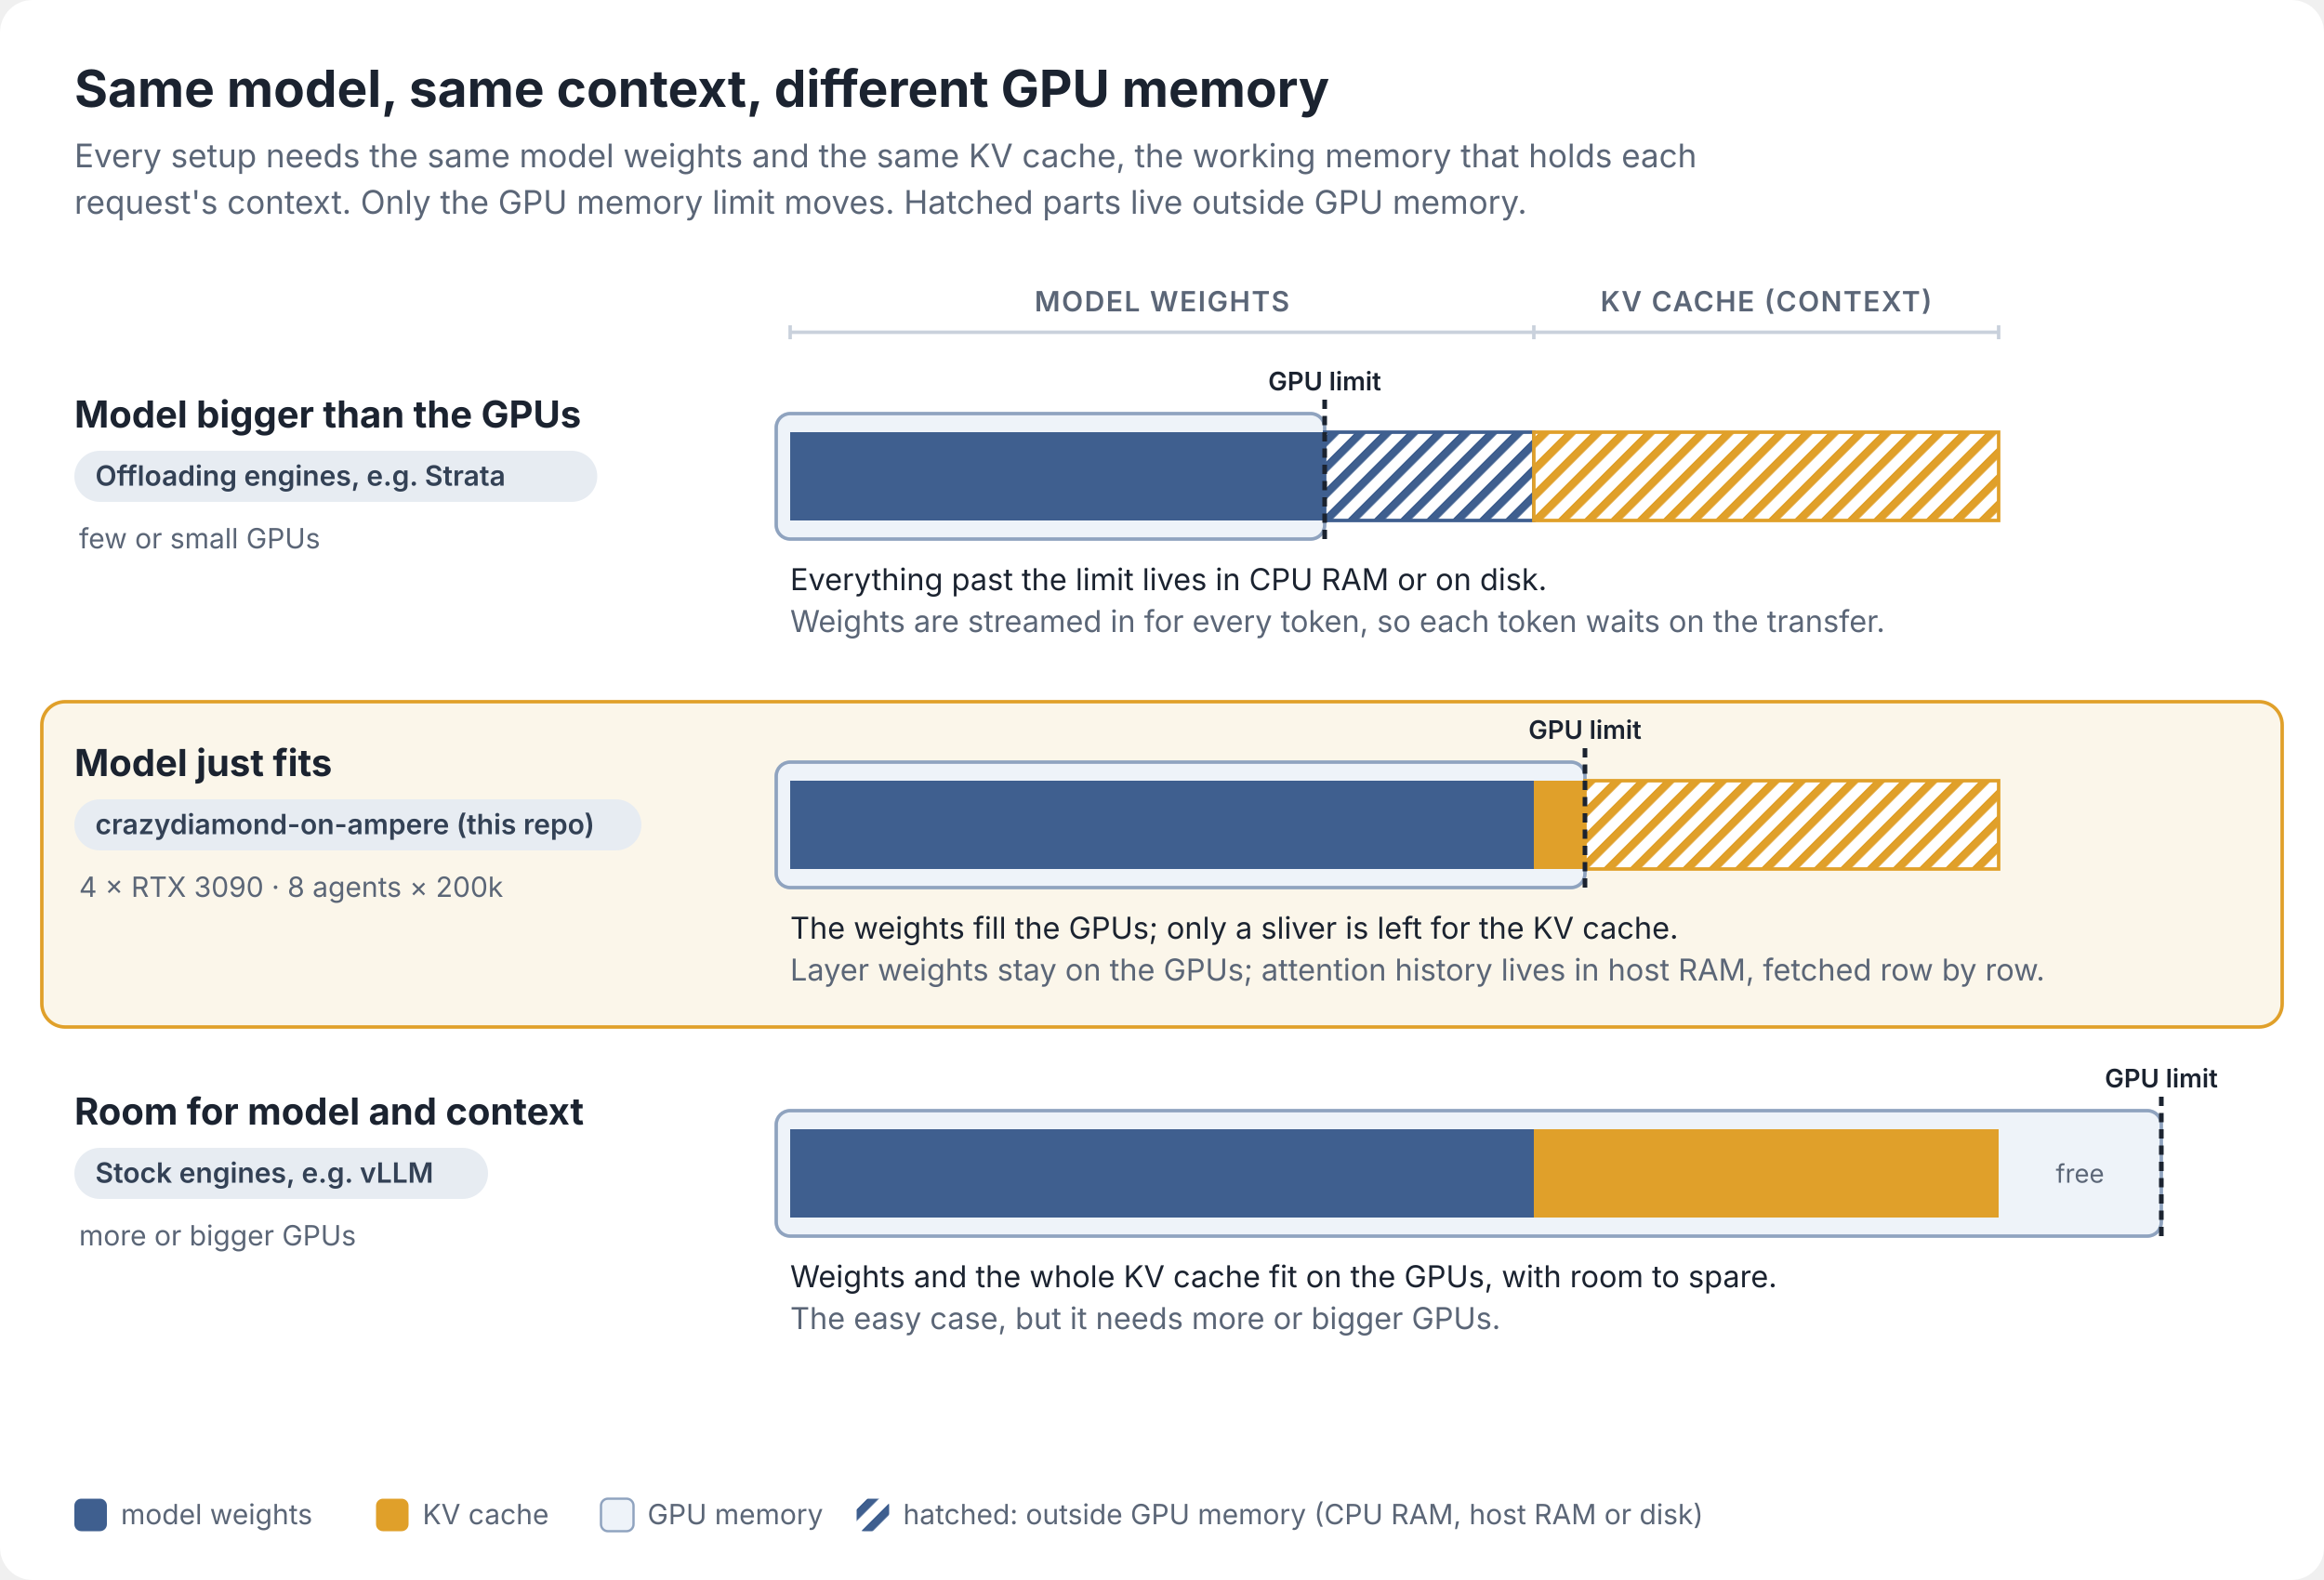
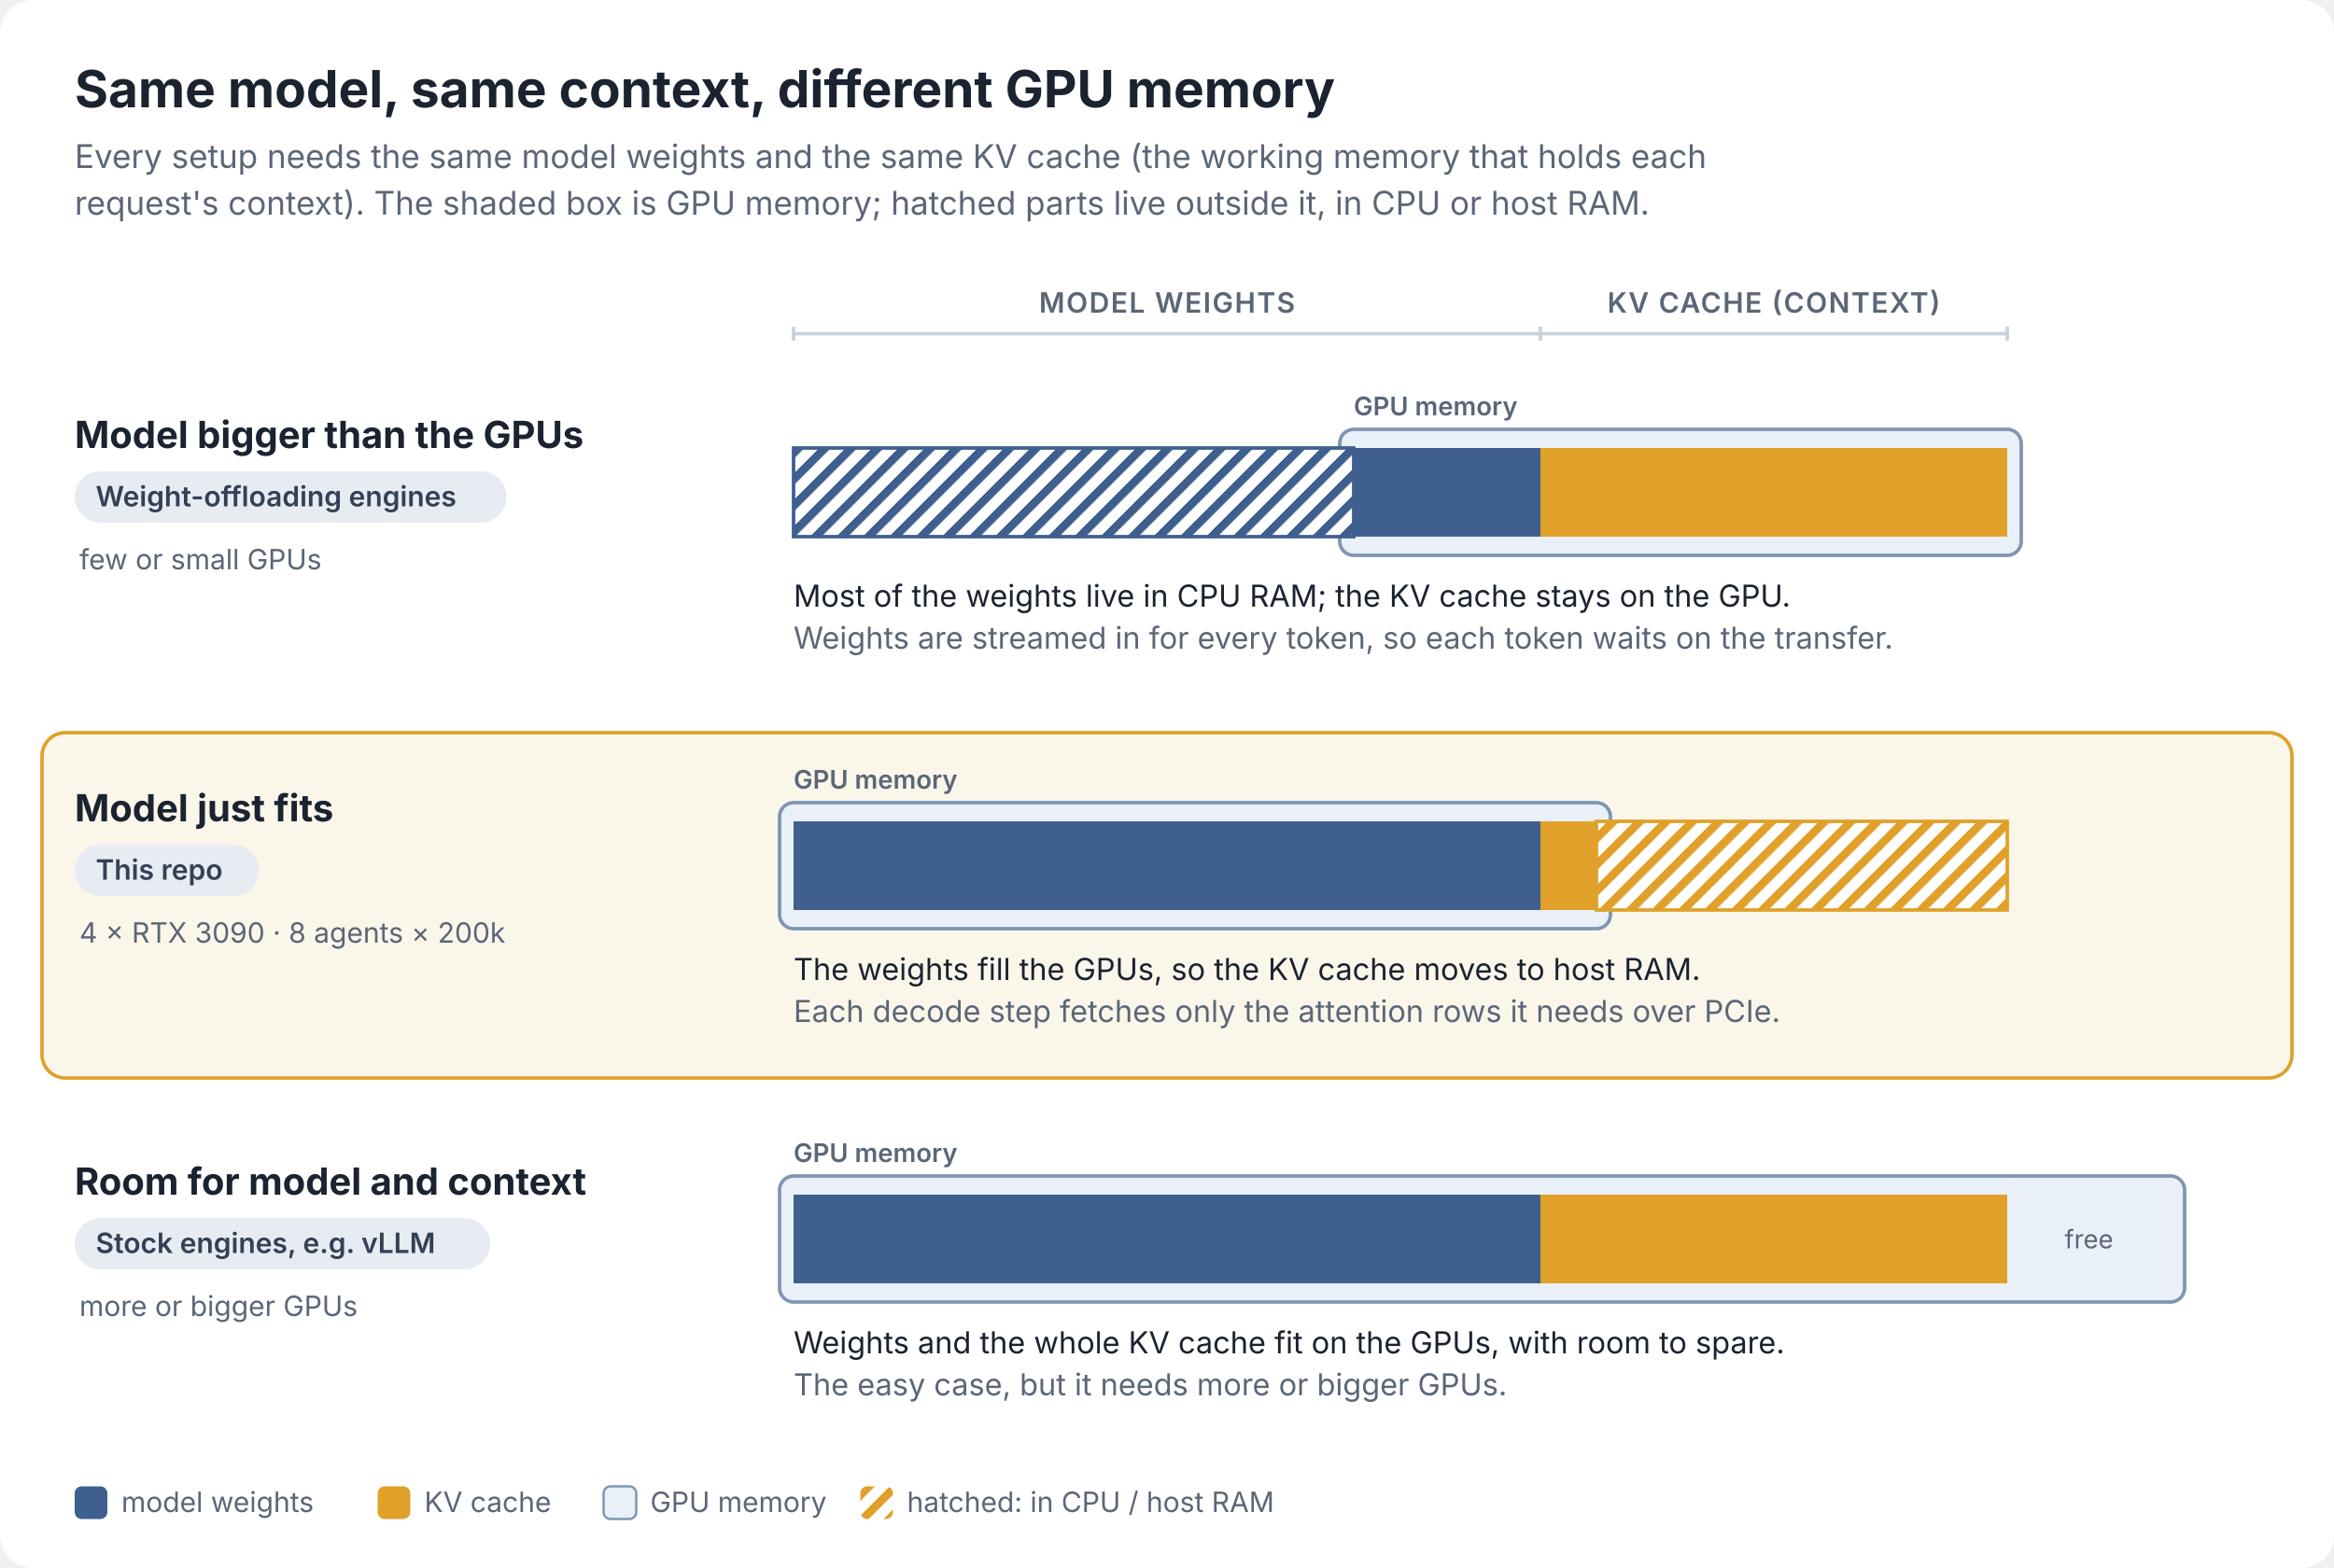
- <svg xmlns="http://www.w3.org/2000/svg" viewBox="0 0 1000 680" width="1000" height="680" font-family="-apple-system, 'Segoe UI', Inter, Helvetica, Arial, sans-serif" role="img" aria-labelledby="t d">
+ <svg xmlns="http://www.w3.org/2000/svg" viewBox="0 0 1000 672" width="1000" height="672" font-family="-apple-system, 'Segoe UI', Inter, Helvetica, Arial, sans-serif" role="img" aria-labelledby="t d">
  <defs>
    <pattern id="hw" width="8" height="8" patternUnits="userSpaceOnUse" patternTransform="rotate(45)">
      <rect width="8" height="8" fill="#ffffff" />
      <rect width="3.5" height="8" fill="#3f5f8f" />
    </pattern>
    <pattern id="hk" width="8" height="8" patternUnits="userSpaceOnUse" patternTransform="rotate(45)">
      <rect width="8" height="8" fill="#ffffff" />
      <rect width="3.5" height="8" fill="#e0a02a" />
    </pattern>
  </defs>
-   <rect width="1000" height="680" rx="14" fill="#ffffff" />
+   <rect width="1000" height="672" rx="14" fill="#ffffff" />
  <text x="32" y="46" font-size="22" font-weight="700" fill="#1b2330">Same model, same context, different GPU memory</text>
-   <text x="32" y="72" font-size="14" fill="#5b6677">Every setup needs the same model weights and the same KV cache, the working memory that holds each</text>
-   <text x="32" y="92" font-size="14" fill="#5b6677">request's context. Only the GPU memory limit moves. Hatched parts live outside GPU memory.</text>
+   <text x="32" y="72" font-size="14" fill="#5b6677">Every setup needs the same model weights and the same KV cache (the working memory that holds each</text>
+   <text x="32" y="92" font-size="14" fill="#5b6677">request's context). The shaded box is GPU memory; hatched parts live outside it, in CPU or host RAM.</text>
  <text x="500.0" y="134" font-size="12" font-weight="600" letter-spacing="0.6" text-anchor="middle" fill="#5b6677">MODEL WEIGHTS</text>
  <text x="760.0" y="134" font-size="12" font-weight="600" letter-spacing="0.6" text-anchor="middle" fill="#5b6677">KV CACHE (CONTEXT)</text>
  <line x1="340" y1="140" x2="340" y2="146" stroke="#c9d1dc" stroke-width="1.5" />
  <line x1="660" y1="140" x2="660" y2="146" stroke="#c9d1dc" stroke-width="1.5" />
  <line x1="860" y1="140" x2="860" y2="146" stroke="#c9d1dc" stroke-width="1.5" />
  <line x1="340" y1="143" x2="860" y2="143" stroke="#c9d1dc" stroke-width="1.5" />
-   <text x="32" y="184" font-size="16" font-weight="700" fill="#1b2330">Model bigger than the GPUs</text>
-   <rect x="32" y="194" width="225" height="22" rx="11" fill="#e7ecf2" />
-   <text x="41" y="209" font-size="12" font-weight="600" fill="#334155">Offloading engines, e.g. Strata</text>
-   <text x="34" y="236" font-size="12" fill="#5b6677">few or small GPUs</text>
-   <rect x="334" y="178" width="236" height="54" rx="6" fill="#eef3f9" stroke="#8fa3bf" stroke-width="1.5" />
-   <rect x="340" y="186" width="230" height="38" fill="#3f5f8f" />
-   <rect x="570" y="186" width="90" height="38" fill="url(#hw)" stroke="#3f5f8f" stroke-width="1.5" />
-   <rect x="660" y="186" width="200" height="38" fill="url(#hk)" stroke="#e0a02a" stroke-width="1.5" />
-   <line x1="570" y1="172" x2="570" y2="234" stroke="#1b2330" stroke-width="2" stroke-dasharray="4 3" />
-   <text x="570" y="168" font-size="11" font-weight="600" text-anchor="middle" fill="#1b2330">GPU limit</text>
-   <text x="340" y="254" font-size="13" fill="#1b2330">Everything past the limit lives in CPU RAM or on disk.</text>
-   <text x="340" y="272" font-size="13" fill="#5b6677">Weights are streamed in for every token, so each token waits on the transfer.</text>
-   <rect x="18" y="302" width="964" height="140" rx="10" fill="#fbf6ea" stroke="#e0a02a" stroke-width="1.5" />
-   <text x="32" y="334" font-size="16" font-weight="700" fill="#1b2330">Model just fits</text>
-   <rect x="32" y="344" width="244" height="22" rx="11" fill="#e7ecf2" />
-   <text x="41" y="359" font-size="12" font-weight="600" fill="#334155">crazydiamond-on-ampere (this repo)</text>
-   <text x="34" y="386" font-size="12" fill="#5b6677">4 × RTX 3090 · 8 agents × 200k</text>
-   <rect x="334" y="328" width="348" height="54" rx="6" fill="#eef3f9" stroke="#8fa3bf" stroke-width="1.5" />
-   <rect x="340" y="336" width="320" height="38" fill="#3f5f8f" />
-   <rect x="660" y="336" width="22" height="38" fill="#e0a02a" />
-   <rect x="682" y="336" width="178" height="38" fill="url(#hk)" stroke="#e0a02a" stroke-width="1.5" />
-   <line x1="682" y1="322" x2="682" y2="384" stroke="#1b2330" stroke-width="2" stroke-dasharray="4 3" />
-   <text x="682" y="318" font-size="11" font-weight="600" text-anchor="middle" fill="#1b2330">GPU limit</text>
-   <text x="340" y="404" font-size="13" fill="#1b2330">The weights fill the GPUs; only a sliver is left for the KV cache.</text>
-   <text x="340" y="422" font-size="13" fill="#5b6677">Layer weights stay on the GPUs; attention history lives in host RAM, fetched row by row.</text>
-   <text x="32" y="484" font-size="16" font-weight="700" fill="#1b2330">Room for model and context</text>
-   <rect x="32" y="494" width="178" height="22" rx="11" fill="#e7ecf2" />
-   <text x="41" y="509" font-size="12" font-weight="600" fill="#334155">Stock engines, e.g. vLLM</text>
-   <text x="34" y="536" font-size="12" fill="#5b6677">more or bigger GPUs</text>
-   <rect x="334" y="478" width="596" height="54" rx="6" fill="#eef3f9" stroke="#8fa3bf" stroke-width="1.5" />
-   <rect x="340" y="486" width="320" height="38" fill="#3f5f8f" />
-   <rect x="660" y="486" width="200" height="38" fill="#e0a02a" />
-   <line x1="930" y1="472" x2="930" y2="534" stroke="#1b2330" stroke-width="2" stroke-dasharray="4 3" />
-   <text x="930" y="468" font-size="11" font-weight="600" text-anchor="middle" fill="#1b2330">GPU limit</text>
-   <text x="895.0" y="509.0" font-size="11" text-anchor="middle" fill="#5b6677">free</text>
-   <text x="340" y="554" font-size="13" fill="#1b2330">Weights and the whole KV cache fit on the GPUs, with room to spare.</text>
-   <text x="340" y="572" font-size="13" fill="#5b6677">The easy case, but it needs more or bigger GPUs.</text>
-   <rect x="32" y="645" width="14" height="14" rx="3" fill="#3f5f8f" />
-   <text x="52" y="656" font-size="12" fill="#5b6677">model weights</text>
-   <rect x="161.8" y="645" width="14" height="14" rx="3" fill="#e0a02a" />
-   <text x="181.8" y="656" font-size="12" fill="#5b6677">KV cache</text>
-   <rect x="258.6" y="645" width="14" height="14" rx="3" fill="#eef3f9" stroke="#8fa3bf" />
-   <text x="278.6" y="656" font-size="12" fill="#5b6677">GPU memory</text>
-   <rect x="368.6" y="645" width="14" height="14" rx="3" fill="url(#hw)" />
-   <text x="388.6" y="656" font-size="12" fill="#5b6677">hatched: outside GPU memory (CPU RAM, host RAM or disk)</text>
+   <text x="32" y="192" font-size="16" font-weight="700" fill="#1b2330">Model bigger than the GPUs</text>
+   <rect x="32" y="202" width="185" height="22" rx="11" fill="#e7ecf2" />
+   <text x="41" y="217" font-size="12" font-weight="600" fill="#334155">Weight-offloading engines</text>
+   <text x="34" y="244" font-size="12" fill="#5b6677">few or small GPUs</text>
+   <text x="580" y="178" font-size="11" font-weight="600" fill="#5b6677">GPU memory</text>
+   <rect x="574" y="184" width="292" height="54" rx="6" fill="#e9f0f8" stroke="#7f95b3" stroke-width="1.5" />
+   <rect x="340" y="192" width="240" height="38" fill="url(#hw)" stroke="#3f5f8f" stroke-width="1.5" />
+   <rect x="580" y="192" width="80" height="38" fill="#3f5f8f" />
+   <rect x="660" y="192" width="200" height="38" fill="#e0a02a" />
+   <text x="340" y="260" font-size="13" fill="#1b2330">Most of the weights live in CPU RAM; the KV cache stays on the GPU.</text>
+   <text x="340" y="278" font-size="13" fill="#5b6677">Weights are streamed in for every token, so each token waits on the transfer.</text>
+   <rect x="18" y="314" width="964" height="148" rx="10" fill="#fbf6ea" stroke="#e0a02a" stroke-width="1.5" />
+   <text x="32" y="352" font-size="16" font-weight="700" fill="#1b2330">Model just fits</text>
+   <rect x="32" y="362" width="79" height="22" rx="11" fill="#e7ecf2" />
+   <text x="41" y="377" font-size="12" font-weight="600" fill="#334155">This repo</text>
+   <text x="34" y="404" font-size="12" fill="#5b6677">4 × RTX 3090 · 8 agents × 200k</text>
+   <text x="340" y="338" font-size="11" font-weight="600" fill="#5b6677">GPU memory</text>
+   <rect x="334" y="344" width="356" height="54" rx="6" fill="#e9f0f8" stroke="#7f95b3" stroke-width="1.5" />
+   <rect x="340" y="352" width="320" height="38" fill="#3f5f8f" />
+   <rect x="660" y="352" width="24" height="38" fill="#e0a02a" />
+   <rect x="684" y="352" width="176" height="38" fill="url(#hk)" stroke="#e0a02a" stroke-width="1.5" />
+   <text x="340" y="420" font-size="13" fill="#1b2330">The weights fill the GPUs, so the KV cache moves to host RAM.</text>
+   <text x="340" y="438" font-size="13" fill="#5b6677">Each decode step fetches only the attention rows it needs over PCIe.</text>
+   <text x="32" y="512" font-size="16" font-weight="700" fill="#1b2330">Room for model and context</text>
+   <rect x="32" y="522" width="178" height="22" rx="11" fill="#e7ecf2" />
+   <text x="41" y="537" font-size="12" font-weight="600" fill="#334155">Stock engines, e.g. vLLM</text>
+   <text x="34" y="564" font-size="12" fill="#5b6677">more or bigger GPUs</text>
+   <text x="340" y="498" font-size="11" font-weight="600" fill="#5b6677">GPU memory</text>
+   <rect x="334" y="504" width="602" height="54" rx="6" fill="#e9f0f8" stroke="#7f95b3" stroke-width="1.5" />
+   <rect x="340" y="512" width="320" height="38" fill="#3f5f8f" />
+   <rect x="660" y="512" width="200" height="38" fill="#e0a02a" />
+   <text x="895.0" y="535.0" font-size="11" text-anchor="middle" fill="#5b6677">free</text>
+   <text x="340" y="580" font-size="13" fill="#1b2330">Weights and the whole KV cache fit on the GPUs, with room to spare.</text>
+   <text x="340" y="598" font-size="13" fill="#5b6677">The easy case, but it needs more or bigger GPUs.</text>
+   <rect x="32" y="637" width="14" height="14" rx="3" fill="#3f5f8f" />
+   <text x="52" y="648" font-size="12" fill="#5b6677">model weights</text>
+   <rect x="161.8" y="637" width="14" height="14" rx="3" fill="#e0a02a" />
+   <text x="181.8" y="648" font-size="12" fill="#5b6677">KV cache</text>
+   <rect x="258.6" y="637" width="14" height="14" rx="3" fill="#e9f0f8" stroke="#7f95b3" />
+   <text x="278.6" y="648" font-size="12" fill="#5b6677">GPU memory</text>
+   <rect x="368.6" y="637" width="14" height="14" rx="3" fill="url(#hk)" />
+   <text x="388.6" y="648" font-size="12" fill="#5b6677">hatched: in CPU / host RAM</text>
</svg>
